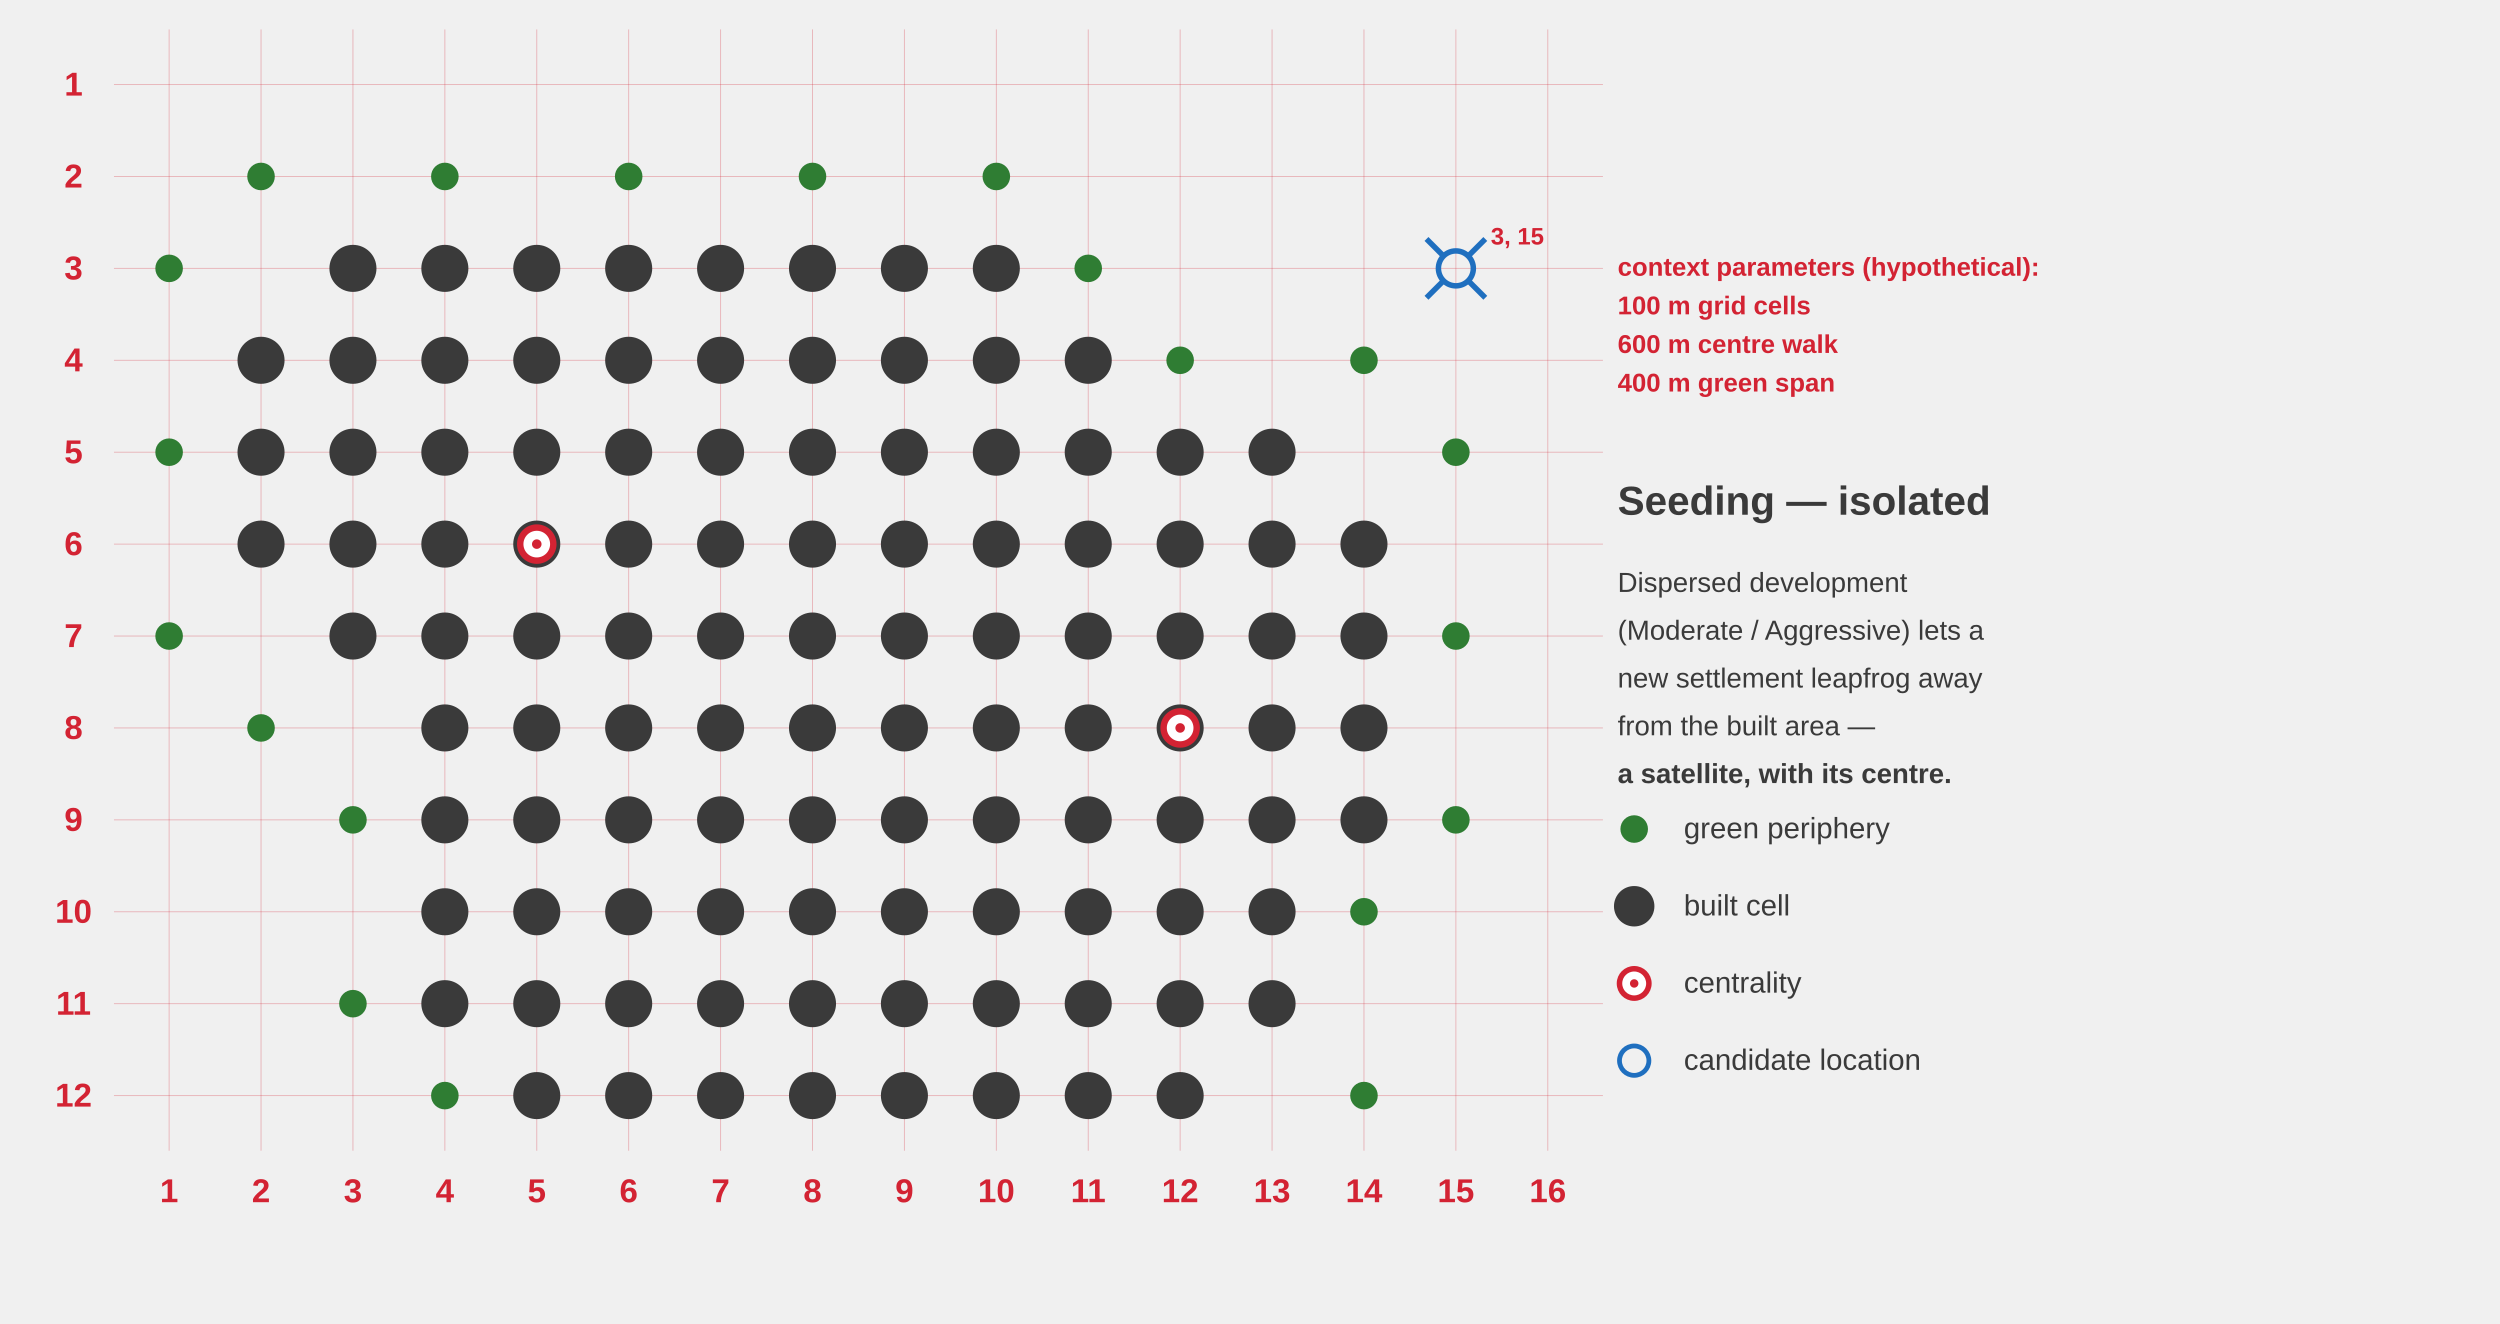
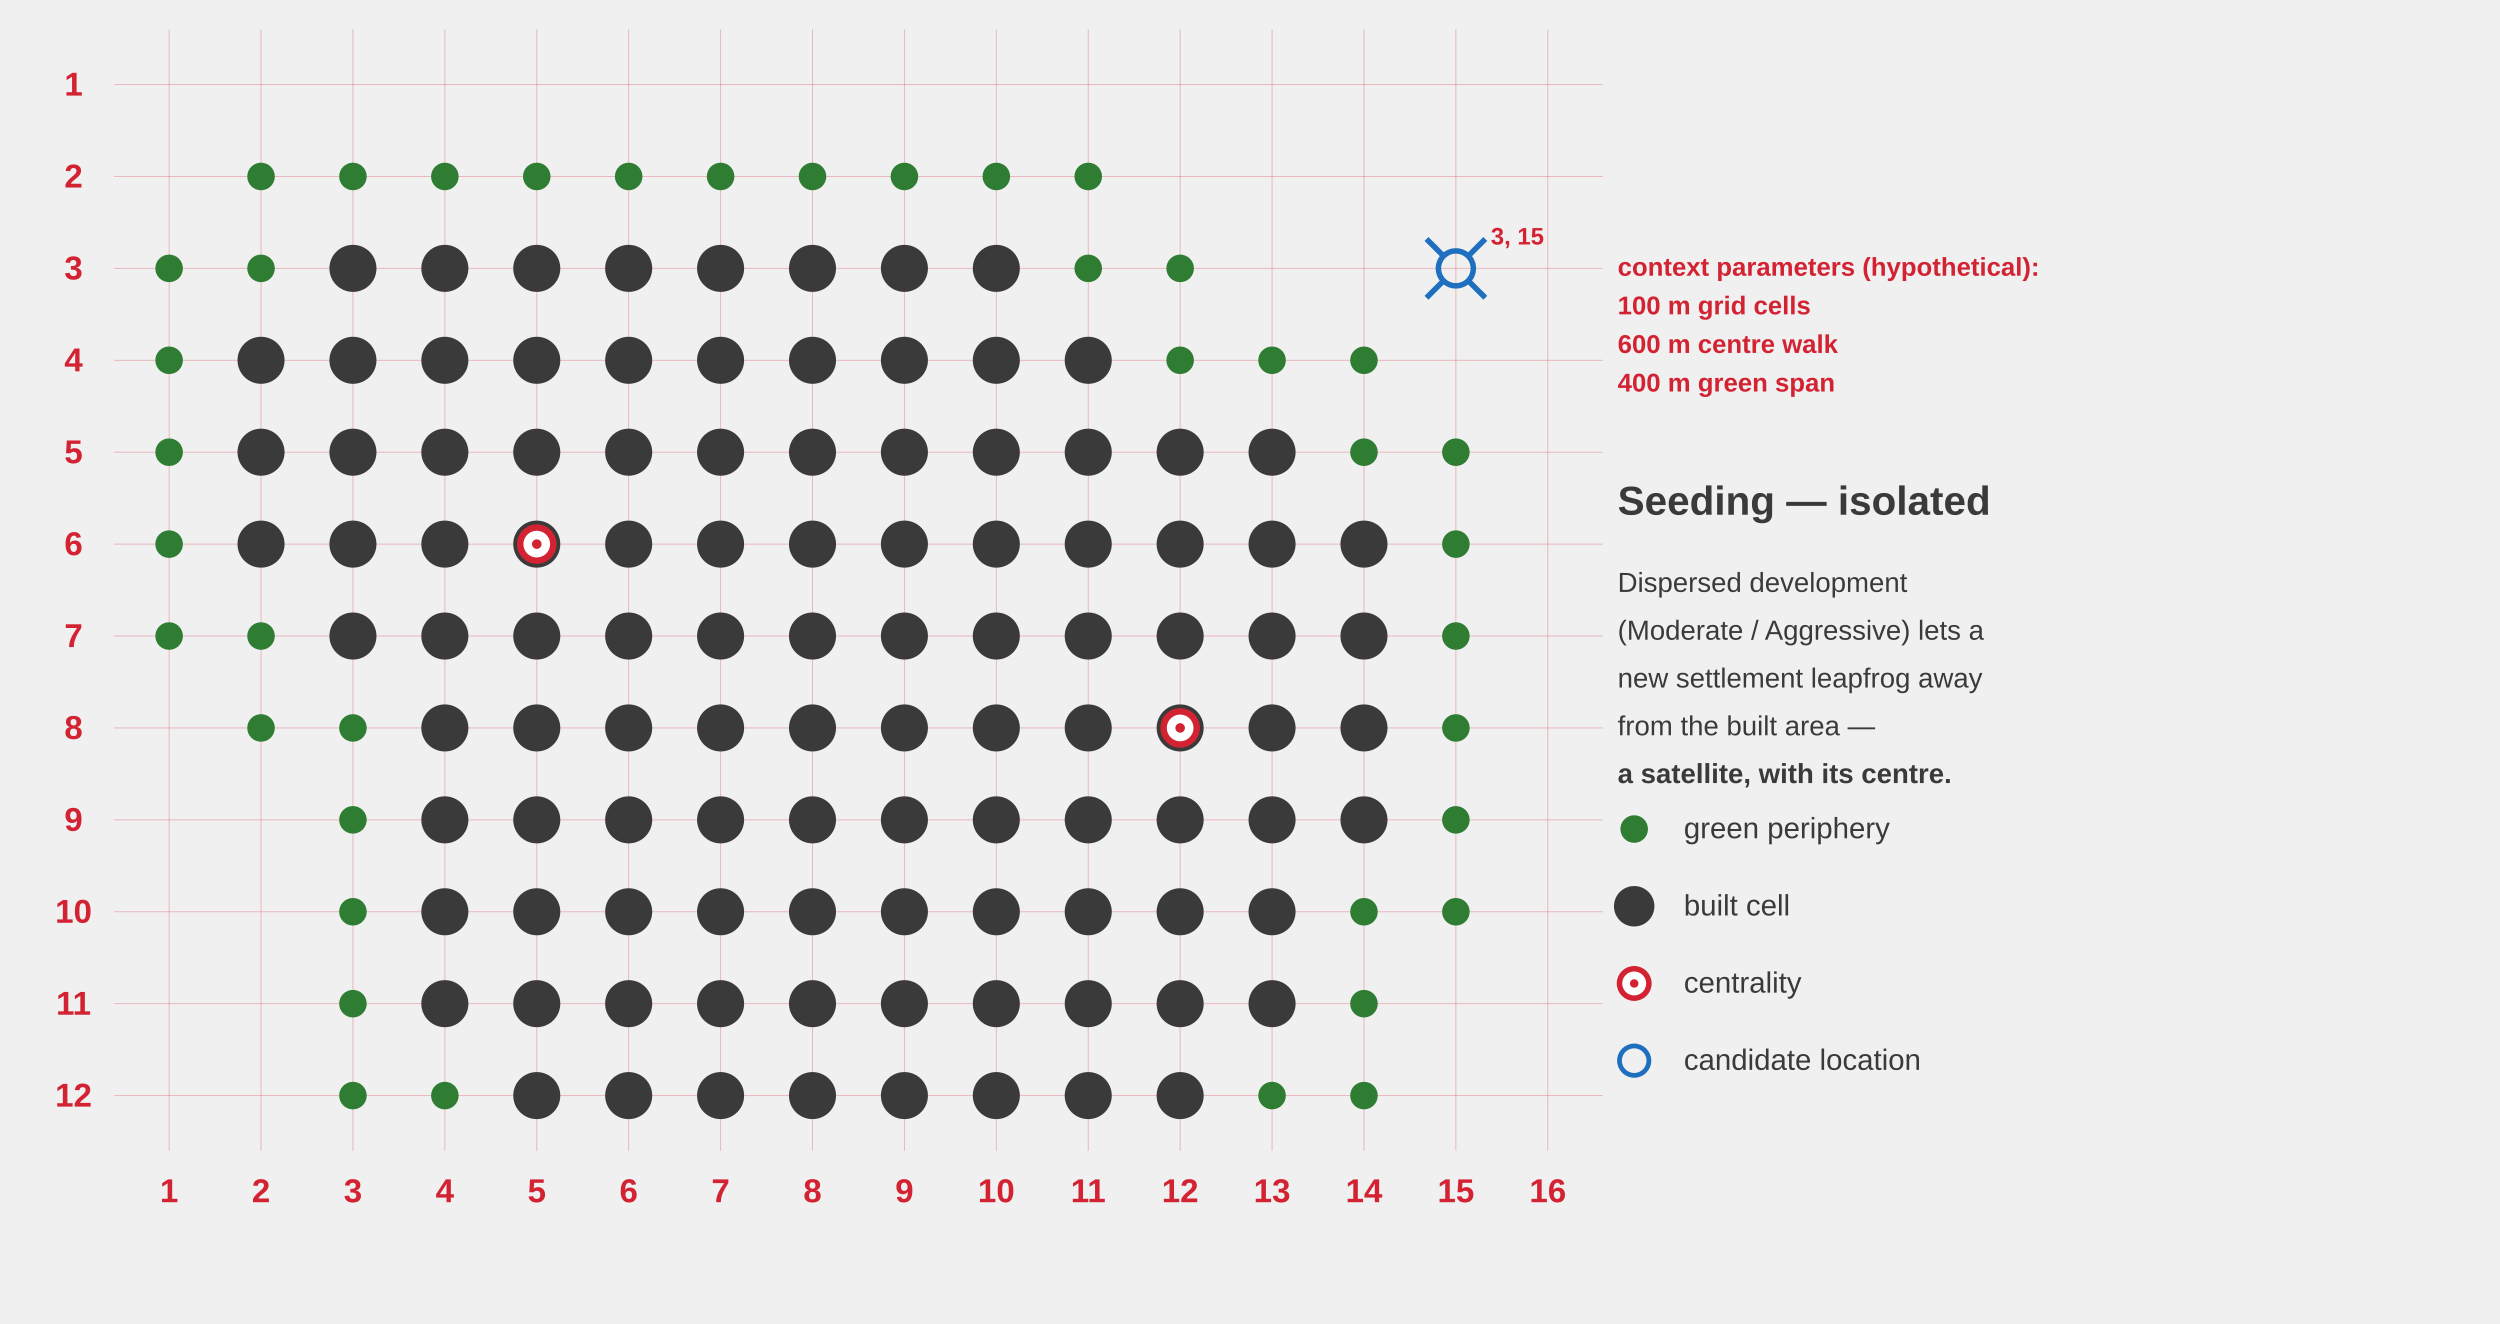
<svg xmlns="http://www.w3.org/2000/svg" viewBox="0 0 1360 720" font-family="Arial, sans-serif">
  <line x1="92.0" y1="16.0" x2="92.0" y2="626.0" stroke="#D32333" stroke-width="0.5" opacity="0.3" />
  <line x1="142.0" y1="16.0" x2="142.0" y2="626.0" stroke="#D32333" stroke-width="0.5" opacity="0.3" />
  <line x1="192.0" y1="16.0" x2="192.0" y2="626.0" stroke="#D32333" stroke-width="0.5" opacity="0.3" />
  <line x1="242.0" y1="16.0" x2="242.0" y2="626.0" stroke="#D32333" stroke-width="0.5" opacity="0.3" />
  <line x1="292.0" y1="16.0" x2="292.0" y2="626.0" stroke="#D32333" stroke-width="0.5" opacity="0.3" />
  <line x1="342.0" y1="16.0" x2="342.0" y2="626.0" stroke="#D32333" stroke-width="0.5" opacity="0.3" />
  <line x1="392.0" y1="16.0" x2="392.0" y2="626.0" stroke="#D32333" stroke-width="0.5" opacity="0.3" />
  <line x1="442.0" y1="16.0" x2="442.0" y2="626.0" stroke="#D32333" stroke-width="0.5" opacity="0.3" />
  <line x1="492.0" y1="16.0" x2="492.0" y2="626.0" stroke="#D32333" stroke-width="0.5" opacity="0.3" />
  <line x1="542.0" y1="16.0" x2="542.0" y2="626.0" stroke="#D32333" stroke-width="0.5" opacity="0.3" />
  <line x1="592.0" y1="16.0" x2="592.0" y2="626.0" stroke="#D32333" stroke-width="0.5" opacity="0.3" />
  <line x1="642.0" y1="16.0" x2="642.0" y2="626.0" stroke="#D32333" stroke-width="0.5" opacity="0.3" />
  <line x1="692.0" y1="16.0" x2="692.0" y2="626.0" stroke="#D32333" stroke-width="0.5" opacity="0.3" />
  <line x1="742.0" y1="16.0" x2="742.0" y2="626.0" stroke="#D32333" stroke-width="0.5" opacity="0.3" />
  <line x1="792.0" y1="16.0" x2="792.0" y2="626.0" stroke="#D32333" stroke-width="0.5" opacity="0.3" />
  <line x1="842.0" y1="16.0" x2="842.0" y2="626.0" stroke="#D32333" stroke-width="0.5" opacity="0.3" />
  <line x1="62.0" y1="46.0" x2="872.0" y2="46.0" stroke="#D32333" stroke-width="0.5" opacity="0.3" />
  <line x1="62.0" y1="96.0" x2="872.0" y2="96.0" stroke="#D32333" stroke-width="0.5" opacity="0.3" />
  <line x1="62.0" y1="146.0" x2="872.0" y2="146.0" stroke="#D32333" stroke-width="0.5" opacity="0.3" />
  <line x1="62.0" y1="196.0" x2="872.0" y2="196.0" stroke="#D32333" stroke-width="0.5" opacity="0.3" />
  <line x1="62.0" y1="246.0" x2="872.0" y2="246.0" stroke="#D32333" stroke-width="0.5" opacity="0.3" />
  <line x1="62.0" y1="296.0" x2="872.0" y2="296.0" stroke="#D32333" stroke-width="0.5" opacity="0.3" />
  <line x1="62.0" y1="346.0" x2="872.0" y2="346.0" stroke="#D32333" stroke-width="0.5" opacity="0.3" />
  <line x1="62.0" y1="396.0" x2="872.0" y2="396.0" stroke="#D32333" stroke-width="0.5" opacity="0.3" />
  <line x1="62.0" y1="446.0" x2="872.0" y2="446.0" stroke="#D32333" stroke-width="0.5" opacity="0.3" />
  <line x1="62.0" y1="496.0" x2="872.0" y2="496.0" stroke="#D32333" stroke-width="0.5" opacity="0.3" />
  <line x1="62.0" y1="546.0" x2="872.0" y2="546.0" stroke="#D32333" stroke-width="0.5" opacity="0.3" />
  <line x1="62.0" y1="596.0" x2="872.0" y2="596.0" stroke="#D32333" stroke-width="0.5" opacity="0.3" />
  <text x="92.0" y="654.0" fill="#D32333" font-weight="800" font-size="18" text-anchor="middle">1</text>
  <text x="142.0" y="654.0" fill="#D32333" font-weight="800" font-size="18" text-anchor="middle">2</text>
  <text x="192.0" y="654.0" fill="#D32333" font-weight="800" font-size="18" text-anchor="middle">3</text>
  <text x="242.0" y="654.0" fill="#D32333" font-weight="800" font-size="18" text-anchor="middle">4</text>
  <text x="292.0" y="654.0" fill="#D32333" font-weight="800" font-size="18" text-anchor="middle">5</text>
  <text x="342.0" y="654.0" fill="#D32333" font-weight="800" font-size="18" text-anchor="middle">6</text>
  <text x="392.0" y="654.0" fill="#D32333" font-weight="800" font-size="18" text-anchor="middle">7</text>
  <text x="442.0" y="654.0" fill="#D32333" font-weight="800" font-size="18" text-anchor="middle">8</text>
  <text x="492.0" y="654.0" fill="#D32333" font-weight="800" font-size="18" text-anchor="middle">9</text>
  <text x="542.0" y="654.0" fill="#D32333" font-weight="800" font-size="18" text-anchor="middle">10</text>
  <text x="592.0" y="654.0" fill="#D32333" font-weight="800" font-size="18" text-anchor="middle">11</text>
  <text x="642.0" y="654.0" fill="#D32333" font-weight="800" font-size="18" text-anchor="middle">12</text>
  <text x="692.0" y="654.0" fill="#D32333" font-weight="800" font-size="18" text-anchor="middle">13</text>
  <text x="742.0" y="654.0" fill="#D32333" font-weight="800" font-size="18" text-anchor="middle">14</text>
  <text x="792.0" y="654.0" fill="#D32333" font-weight="800" font-size="18" text-anchor="middle">15</text>
  <text x="842.0" y="654.0" fill="#D32333" font-weight="800" font-size="18" text-anchor="middle">16</text>
  <text x="40.0" y="52.0" fill="#D32333" font-weight="800" font-size="18" text-anchor="middle">1</text>
  <text x="40.0" y="102.0" fill="#D32333" font-weight="800" font-size="18" text-anchor="middle">2</text>
  <text x="40.0" y="152.0" fill="#D32333" font-weight="800" font-size="18" text-anchor="middle">3</text>
  <text x="40.0" y="202.0" fill="#D32333" font-weight="800" font-size="18" text-anchor="middle">4</text>
  <text x="40.0" y="252.0" fill="#D32333" font-weight="800" font-size="18" text-anchor="middle">5</text>
  <text x="40.0" y="302.0" fill="#D32333" font-weight="800" font-size="18" text-anchor="middle">6</text>
  <text x="40.0" y="352.0" fill="#D32333" font-weight="800" font-size="18" text-anchor="middle">7</text>
  <text x="40.0" y="402.0" fill="#D32333" font-weight="800" font-size="18" text-anchor="middle">8</text>
  <text x="40.0" y="452.0" fill="#D32333" font-weight="800" font-size="18" text-anchor="middle">9</text>
  <text x="40.0" y="502.0" fill="#D32333" font-weight="800" font-size="18" text-anchor="middle">10</text>
  <text x="40.0" y="552.0" fill="#D32333" font-weight="800" font-size="18" text-anchor="middle">11</text>
  <text x="40.0" y="602.0" fill="#D32333" font-weight="800" font-size="18" text-anchor="middle">12</text>
  <circle cx="142.0" cy="96.0" r="7.5" fill="#2f7d33" />
+   <circle cx="192.0" cy="96.0" r="7.5" fill="#2f7d33" />
  <circle cx="242.0" cy="96.0" r="7.5" fill="#2f7d33" />
+   <circle cx="292.0" cy="96.0" r="7.5" fill="#2f7d33" />
  <circle cx="342.0" cy="96.0" r="7.5" fill="#2f7d33" />
+   <circle cx="392.0" cy="96.0" r="7.5" fill="#2f7d33" />
  <circle cx="442.0" cy="96.0" r="7.5" fill="#2f7d33" />
+   <circle cx="492.0" cy="96.0" r="7.5" fill="#2f7d33" />
  <circle cx="542.0" cy="96.0" r="7.5" fill="#2f7d33" />
+   <circle cx="592.0" cy="96.0" r="7.5" fill="#2f7d33" />
  <circle cx="92.0" cy="146.0" r="7.5" fill="#2f7d33" />
+   <circle cx="142.0" cy="146.0" r="7.5" fill="#2f7d33" />
  <circle cx="192.0" cy="146.0" r="12.8" fill="#3a3a3a" />
  <circle cx="242.0" cy="146.0" r="12.8" fill="#3a3a3a" />
  <circle cx="292.0" cy="146.0" r="12.8" fill="#3a3a3a" />
  <circle cx="342.0" cy="146.0" r="12.8" fill="#3a3a3a" />
  <circle cx="392.0" cy="146.0" r="12.8" fill="#3a3a3a" />
  <circle cx="442.0" cy="146.0" r="12.8" fill="#3a3a3a" />
  <circle cx="492.0" cy="146.0" r="12.8" fill="#3a3a3a" />
  <circle cx="542.0" cy="146.0" r="12.8" fill="#3a3a3a" />
  <circle cx="592.0" cy="146.0" r="7.5" fill="#2f7d33" />
+   <circle cx="642.0" cy="146.0" r="7.5" fill="#2f7d33" />
+   <circle cx="92.0" cy="196.0" r="7.5" fill="#2f7d33" />
  <circle cx="142.0" cy="196.0" r="12.8" fill="#3a3a3a" />
  <circle cx="192.0" cy="196.0" r="12.8" fill="#3a3a3a" />
  <circle cx="242.0" cy="196.0" r="12.8" fill="#3a3a3a" />
  <circle cx="292.0" cy="196.0" r="12.8" fill="#3a3a3a" />
  <circle cx="342.0" cy="196.0" r="12.8" fill="#3a3a3a" />
  <circle cx="392.0" cy="196.0" r="12.8" fill="#3a3a3a" />
  <circle cx="442.0" cy="196.0" r="12.8" fill="#3a3a3a" />
  <circle cx="492.0" cy="196.0" r="12.8" fill="#3a3a3a" />
  <circle cx="542.0" cy="196.0" r="12.8" fill="#3a3a3a" />
  <circle cx="592.0" cy="196.0" r="12.8" fill="#3a3a3a" />
  <circle cx="642.0" cy="196.0" r="7.5" fill="#2f7d33" />
+   <circle cx="692.0" cy="196.0" r="7.5" fill="#2f7d33" />
  <circle cx="742.0" cy="196.0" r="7.5" fill="#2f7d33" />
  <circle cx="92.0" cy="246.0" r="7.5" fill="#2f7d33" />
  <circle cx="142.0" cy="246.0" r="12.8" fill="#3a3a3a" />
  <circle cx="192.0" cy="246.0" r="12.8" fill="#3a3a3a" />
  <circle cx="242.0" cy="246.0" r="12.8" fill="#3a3a3a" />
  <circle cx="292.0" cy="246.0" r="12.8" fill="#3a3a3a" />
  <circle cx="342.0" cy="246.0" r="12.8" fill="#3a3a3a" />
  <circle cx="392.0" cy="246.0" r="12.8" fill="#3a3a3a" />
  <circle cx="442.0" cy="246.0" r="12.8" fill="#3a3a3a" />
  <circle cx="492.0" cy="246.0" r="12.8" fill="#3a3a3a" />
  <circle cx="542.0" cy="246.0" r="12.8" fill="#3a3a3a" />
  <circle cx="592.0" cy="246.0" r="12.8" fill="#3a3a3a" />
  <circle cx="642.0" cy="246.0" r="12.8" fill="#3a3a3a" />
  <circle cx="692.0" cy="246.0" r="12.8" fill="#3a3a3a" />
+   <circle cx="742.0" cy="246.0" r="7.5" fill="#2f7d33" />
  <circle cx="792.0" cy="246.0" r="7.5" fill="#2f7d33" />
+   <circle cx="92.0" cy="296.0" r="7.5" fill="#2f7d33" />
  <circle cx="142.0" cy="296.0" r="12.8" fill="#3a3a3a" />
  <circle cx="192.0" cy="296.0" r="12.8" fill="#3a3a3a" />
  <circle cx="242.0" cy="296.0" r="12.8" fill="#3a3a3a" />
  <circle cx="292.0" cy="296.0" r="12.8" fill="#3a3a3a" />
  <circle cx="342.0" cy="296.0" r="12.8" fill="#3a3a3a" />
  <circle cx="392.0" cy="296.0" r="12.8" fill="#3a3a3a" />
  <circle cx="442.0" cy="296.0" r="12.8" fill="#3a3a3a" />
  <circle cx="492.0" cy="296.0" r="12.8" fill="#3a3a3a" />
  <circle cx="542.0" cy="296.0" r="12.8" fill="#3a3a3a" />
  <circle cx="592.0" cy="296.0" r="12.8" fill="#3a3a3a" />
  <circle cx="642.0" cy="296.0" r="12.8" fill="#3a3a3a" />
  <circle cx="692.0" cy="296.0" r="12.8" fill="#3a3a3a" />
  <circle cx="742.0" cy="296.0" r="12.8" fill="#3a3a3a" />
+   <circle cx="792.0" cy="296.0" r="7.5" fill="#2f7d33" />
  <circle cx="92.0" cy="346.0" r="7.5" fill="#2f7d33" />
+   <circle cx="142.0" cy="346.0" r="7.5" fill="#2f7d33" />
  <circle cx="192.0" cy="346.0" r="12.8" fill="#3a3a3a" />
  <circle cx="242.0" cy="346.0" r="12.8" fill="#3a3a3a" />
  <circle cx="292.0" cy="346.0" r="12.8" fill="#3a3a3a" />
  <circle cx="342.0" cy="346.0" r="12.8" fill="#3a3a3a" />
  <circle cx="392.0" cy="346.0" r="12.8" fill="#3a3a3a" />
  <circle cx="442.0" cy="346.0" r="12.8" fill="#3a3a3a" />
  <circle cx="492.0" cy="346.0" r="12.8" fill="#3a3a3a" />
  <circle cx="542.0" cy="346.0" r="12.8" fill="#3a3a3a" />
  <circle cx="592.0" cy="346.0" r="12.8" fill="#3a3a3a" />
  <circle cx="642.0" cy="346.0" r="12.8" fill="#3a3a3a" />
  <circle cx="692.0" cy="346.0" r="12.8" fill="#3a3a3a" />
  <circle cx="742.0" cy="346.0" r="12.8" fill="#3a3a3a" />
  <circle cx="792.0" cy="346.0" r="7.5" fill="#2f7d33" />
  <circle cx="142.0" cy="396.0" r="7.5" fill="#2f7d33" />
+   <circle cx="192.0" cy="396.0" r="7.5" fill="#2f7d33" />
  <circle cx="242.0" cy="396.0" r="12.8" fill="#3a3a3a" />
  <circle cx="292.0" cy="396.0" r="12.8" fill="#3a3a3a" />
  <circle cx="342.0" cy="396.0" r="12.8" fill="#3a3a3a" />
  <circle cx="392.0" cy="396.0" r="12.8" fill="#3a3a3a" />
  <circle cx="442.0" cy="396.0" r="12.8" fill="#3a3a3a" />
  <circle cx="492.0" cy="396.0" r="12.8" fill="#3a3a3a" />
  <circle cx="542.0" cy="396.0" r="12.8" fill="#3a3a3a" />
  <circle cx="592.0" cy="396.0" r="12.8" fill="#3a3a3a" />
  <circle cx="642.0" cy="396.0" r="12.8" fill="#3a3a3a" />
  <circle cx="692.0" cy="396.0" r="12.8" fill="#3a3a3a" />
  <circle cx="742.0" cy="396.0" r="12.8" fill="#3a3a3a" />
+   <circle cx="792.0" cy="396.0" r="7.5" fill="#2f7d33" />
  <circle cx="192.0" cy="446.0" r="7.5" fill="#2f7d33" />
  <circle cx="242.0" cy="446.0" r="12.8" fill="#3a3a3a" />
  <circle cx="292.0" cy="446.0" r="12.8" fill="#3a3a3a" />
  <circle cx="342.0" cy="446.0" r="12.8" fill="#3a3a3a" />
  <circle cx="392.0" cy="446.0" r="12.8" fill="#3a3a3a" />
  <circle cx="442.0" cy="446.0" r="12.8" fill="#3a3a3a" />
  <circle cx="492.0" cy="446.0" r="12.8" fill="#3a3a3a" />
  <circle cx="542.0" cy="446.0" r="12.8" fill="#3a3a3a" />
  <circle cx="592.0" cy="446.0" r="12.8" fill="#3a3a3a" />
  <circle cx="642.0" cy="446.0" r="12.8" fill="#3a3a3a" />
  <circle cx="692.0" cy="446.0" r="12.8" fill="#3a3a3a" />
  <circle cx="742.0" cy="446.0" r="12.8" fill="#3a3a3a" />
  <circle cx="792.0" cy="446.0" r="7.5" fill="#2f7d33" />
+   <circle cx="192.0" cy="496.0" r="7.5" fill="#2f7d33" />
  <circle cx="242.0" cy="496.0" r="12.8" fill="#3a3a3a" />
  <circle cx="292.0" cy="496.0" r="12.8" fill="#3a3a3a" />
  <circle cx="342.0" cy="496.0" r="12.8" fill="#3a3a3a" />
  <circle cx="392.0" cy="496.0" r="12.8" fill="#3a3a3a" />
  <circle cx="442.0" cy="496.0" r="12.8" fill="#3a3a3a" />
  <circle cx="492.0" cy="496.0" r="12.8" fill="#3a3a3a" />
  <circle cx="542.0" cy="496.0" r="12.8" fill="#3a3a3a" />
  <circle cx="592.0" cy="496.0" r="12.8" fill="#3a3a3a" />
  <circle cx="642.0" cy="496.0" r="12.8" fill="#3a3a3a" />
  <circle cx="692.0" cy="496.0" r="12.8" fill="#3a3a3a" />
  <circle cx="742.0" cy="496.0" r="7.5" fill="#2f7d33" />
+   <circle cx="792.0" cy="496.0" r="7.5" fill="#2f7d33" />
  <circle cx="192.0" cy="546.0" r="7.5" fill="#2f7d33" />
  <circle cx="242.0" cy="546.0" r="12.8" fill="#3a3a3a" />
  <circle cx="292.0" cy="546.0" r="12.8" fill="#3a3a3a" />
  <circle cx="342.0" cy="546.0" r="12.8" fill="#3a3a3a" />
  <circle cx="392.0" cy="546.0" r="12.8" fill="#3a3a3a" />
  <circle cx="442.0" cy="546.0" r="12.8" fill="#3a3a3a" />
  <circle cx="492.0" cy="546.0" r="12.8" fill="#3a3a3a" />
  <circle cx="542.0" cy="546.0" r="12.8" fill="#3a3a3a" />
  <circle cx="592.0" cy="546.0" r="12.8" fill="#3a3a3a" />
  <circle cx="642.0" cy="546.0" r="12.8" fill="#3a3a3a" />
  <circle cx="692.0" cy="546.0" r="12.8" fill="#3a3a3a" />
+   <circle cx="742.0" cy="546.0" r="7.5" fill="#2f7d33" />
+   <circle cx="192.0" cy="596.0" r="7.5" fill="#2f7d33" />
  <circle cx="242.0" cy="596.0" r="7.5" fill="#2f7d33" />
  <circle cx="292.0" cy="596.0" r="12.8" fill="#3a3a3a" />
  <circle cx="342.0" cy="596.0" r="12.8" fill="#3a3a3a" />
  <circle cx="392.0" cy="596.0" r="12.8" fill="#3a3a3a" />
  <circle cx="442.0" cy="596.0" r="12.8" fill="#3a3a3a" />
  <circle cx="492.0" cy="596.0" r="12.8" fill="#3a3a3a" />
  <circle cx="542.0" cy="596.0" r="12.8" fill="#3a3a3a" />
  <circle cx="592.0" cy="596.0" r="12.8" fill="#3a3a3a" />
  <circle cx="642.0" cy="596.0" r="12.8" fill="#3a3a3a" />
+   <circle cx="692.0" cy="596.0" r="7.5" fill="#2f7d33" />
  <circle cx="742.0" cy="596.0" r="7.5" fill="#2f7d33" />
  <circle cx="292.0" cy="296.0" r="9" fill="white" stroke="#D32333" stroke-width="3.5" />
  <circle cx="292.0" cy="296.0" r="2.6" fill="#D32333" />
  <circle cx="642.0" cy="396.0" r="9" fill="white" stroke="#D32333" stroke-width="3.5" />
  <circle cx="642.0" cy="396.0" r="2.6" fill="#D32333" />
  <circle cx="792.0" cy="146.0" r="9.5" fill="none" stroke="#1f6fbf" stroke-width="3" />
  <line x1="785.0" y1="139.0" x2="776.0" y2="130.0" stroke="#1f6fbf" stroke-width="3" />
  <line x1="799.0" y1="139.0" x2="808.0" y2="130.0" stroke="#1f6fbf" stroke-width="3" />
  <line x1="799.0" y1="153.0" x2="808.0" y2="162.0" stroke="#1f6fbf" stroke-width="3" />
  <line x1="785.0" y1="153.0" x2="776.0" y2="162.0" stroke="#1f6fbf" stroke-width="3" />
  <text x="811.0" y="133.0" fill="#D32333" font-weight="700" font-size="13">3, 15</text>
  <text x="880" y="150" fill="#D32333" font-weight="700" font-size="14">context parameters (hypothetical):</text>
  <text x="880" y="171" fill="#D32333" font-weight="700" font-size="14">100 m grid cells</text>
  <text x="880" y="192" fill="#D32333" font-weight="700" font-size="14">600 m centre walk</text>
  <text x="880" y="213" fill="#D32333" font-weight="700" font-size="14">400 m green span</text>
  <text x="880" y="280" fill="#3a3a3a" font-weight="700" font-size="22">Seeding — isolated</text>
  <text x="880" y="322" fill="#3a3a3a" font-weight="400" font-size="15">Dispersed development</text>
  <text x="880" y="348" fill="#3a3a3a" font-weight="400" font-size="15">(Moderate / Aggressive) lets a</text>
  <text x="880" y="374" fill="#3a3a3a" font-weight="400" font-size="15">new settlement leapfrog away</text>
  <text x="880" y="400" fill="#3a3a3a" font-weight="400" font-size="15">from the built area —</text>
  <text x="880" y="426" fill="#3a3a3a" font-weight="700" font-size="15">a satellite, with its centre.</text>
  <circle cx="889" cy="451" r="7.5" fill="#2f7d33" />
  <text x="916" y="456" fill="#3a3a3a" font-size="16">green periphery</text>
  <circle cx="889" cy="493" r="11" fill="#3a3a3a" />
  <text x="916" y="498" fill="#3a3a3a" font-size="16">built cell</text>
  <circle cx="889" cy="535" r="8" fill="white" stroke="#D32333" stroke-width="3" />
  <circle cx="889" cy="535" r="2.3" fill="#D32333" />
  <text x="916" y="540" fill="#3a3a3a" font-size="16">centrality</text>
  <circle cx="889" cy="577" r="8" fill="none" stroke="#1f6fbf" stroke-width="2.6" />
  <text x="916" y="582" fill="#3a3a3a" font-size="16">candidate location</text>
</svg>
